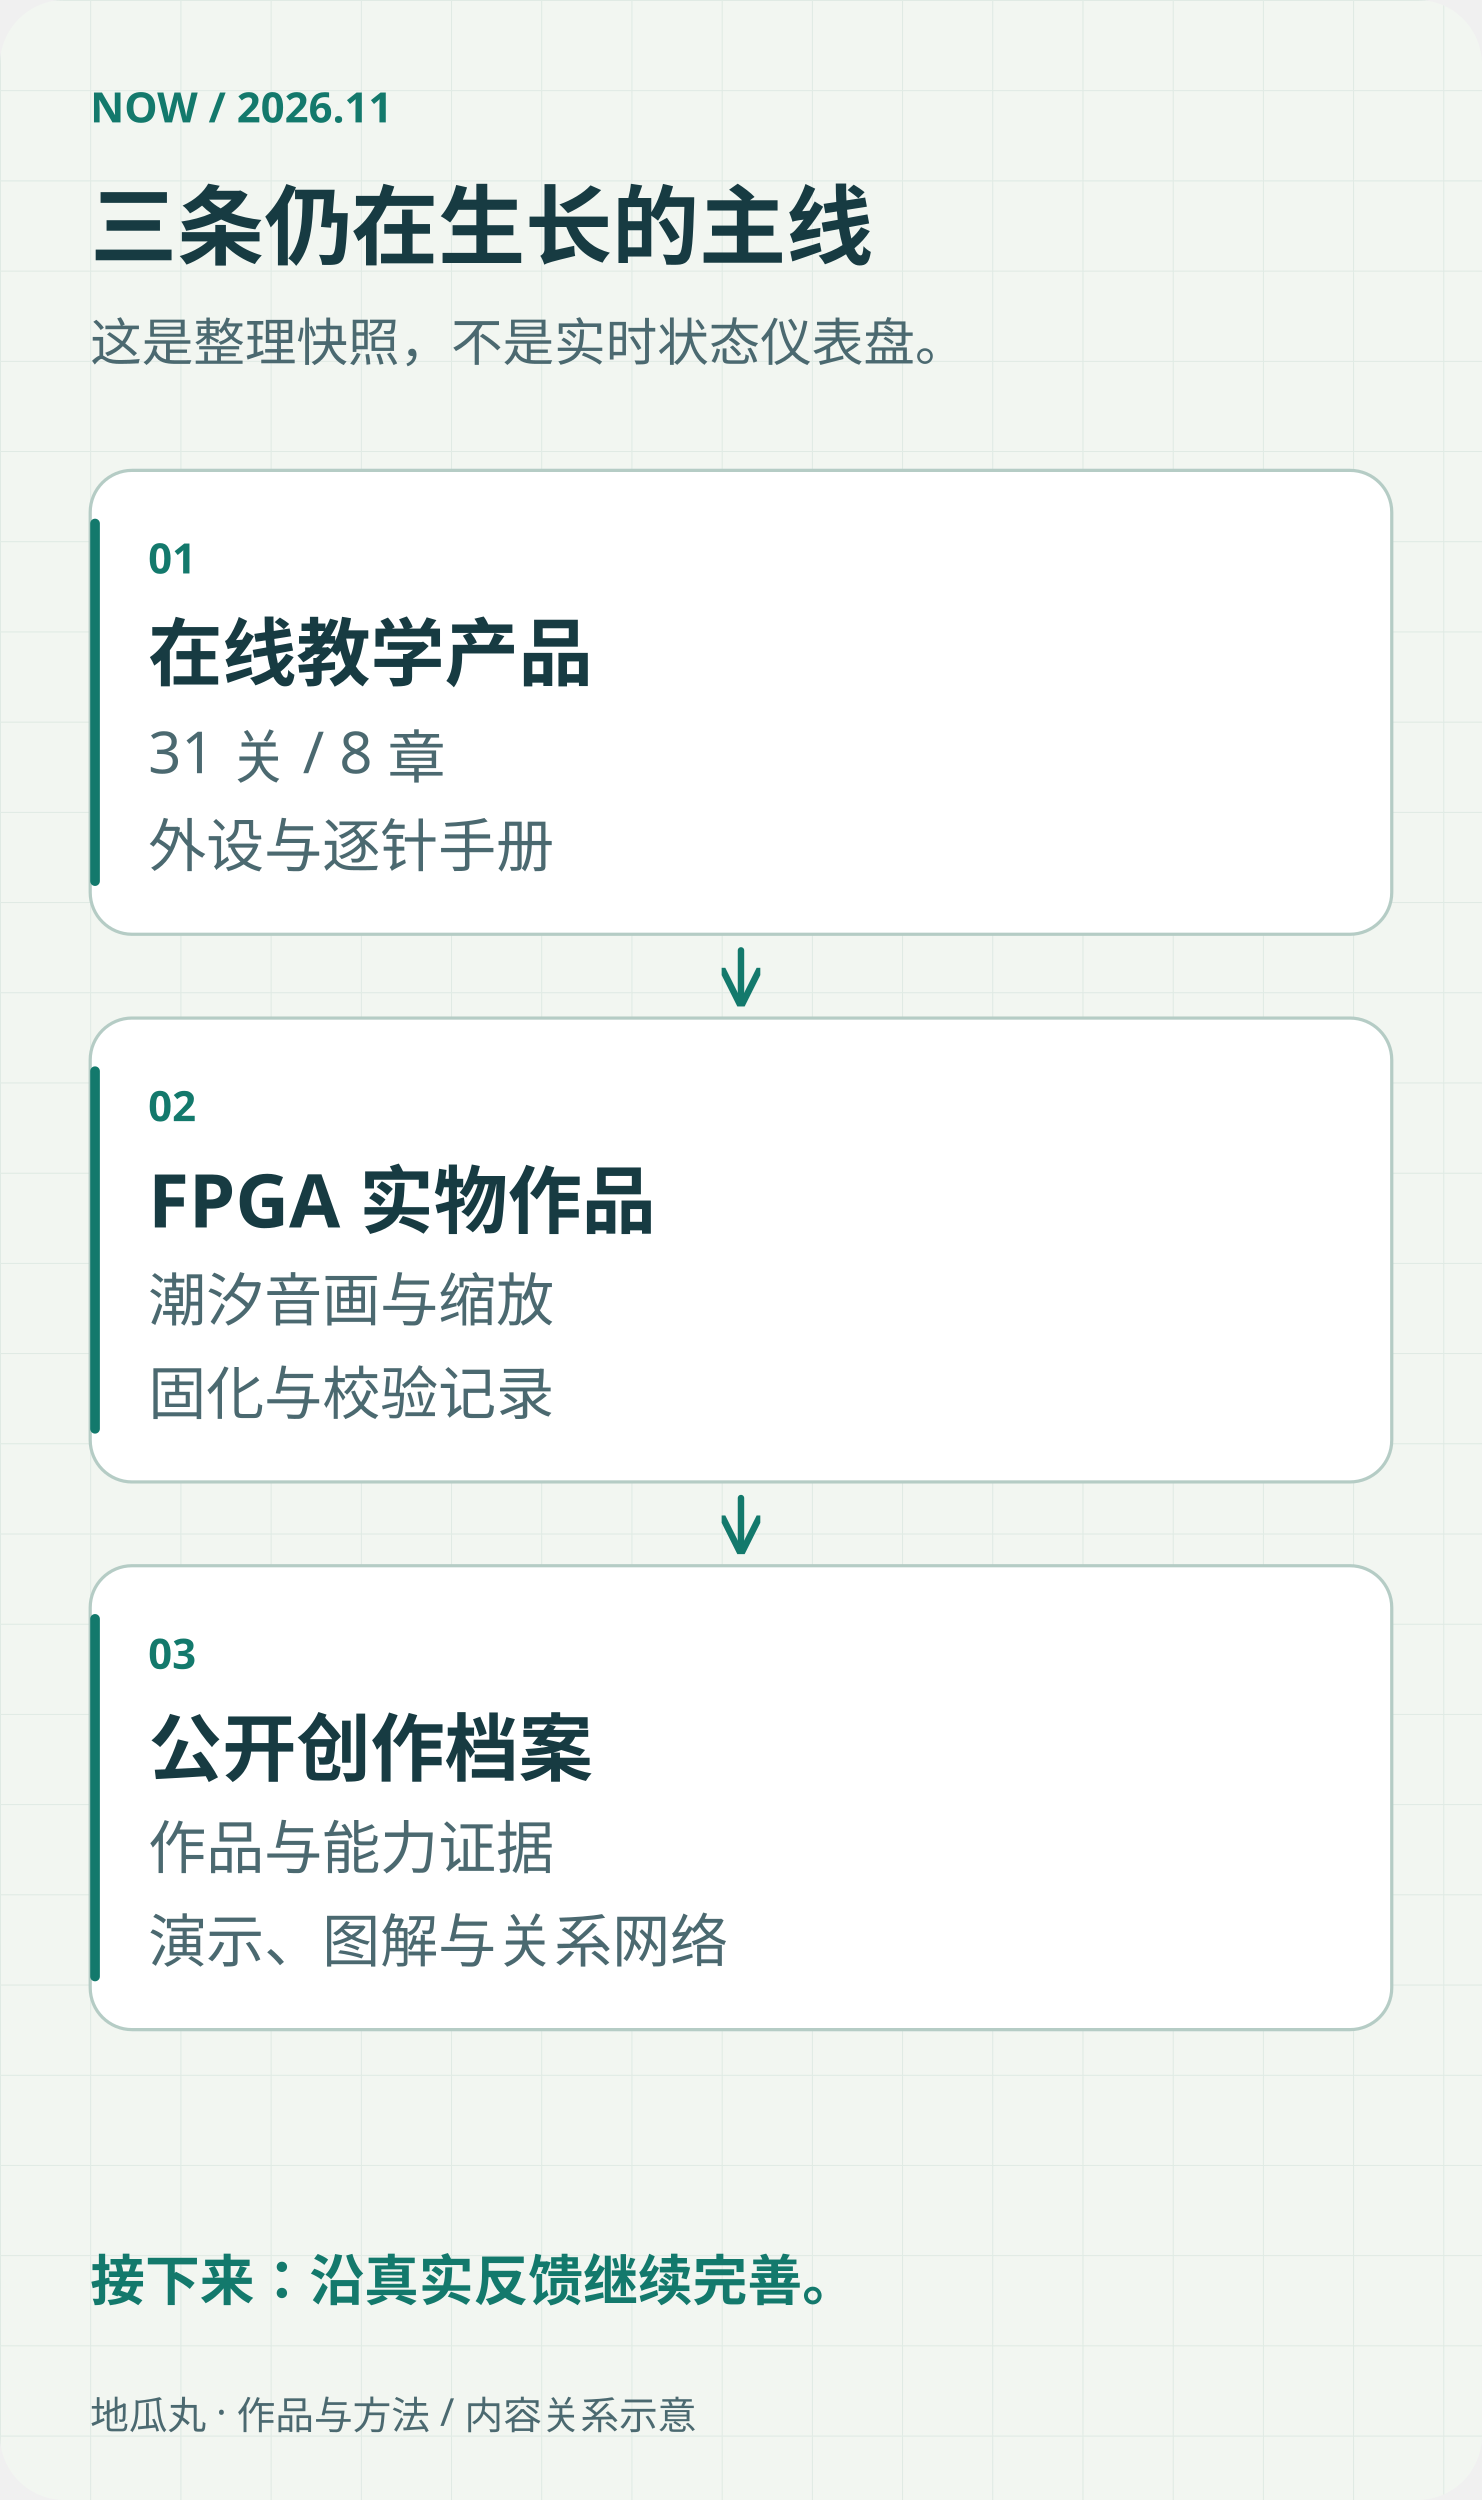
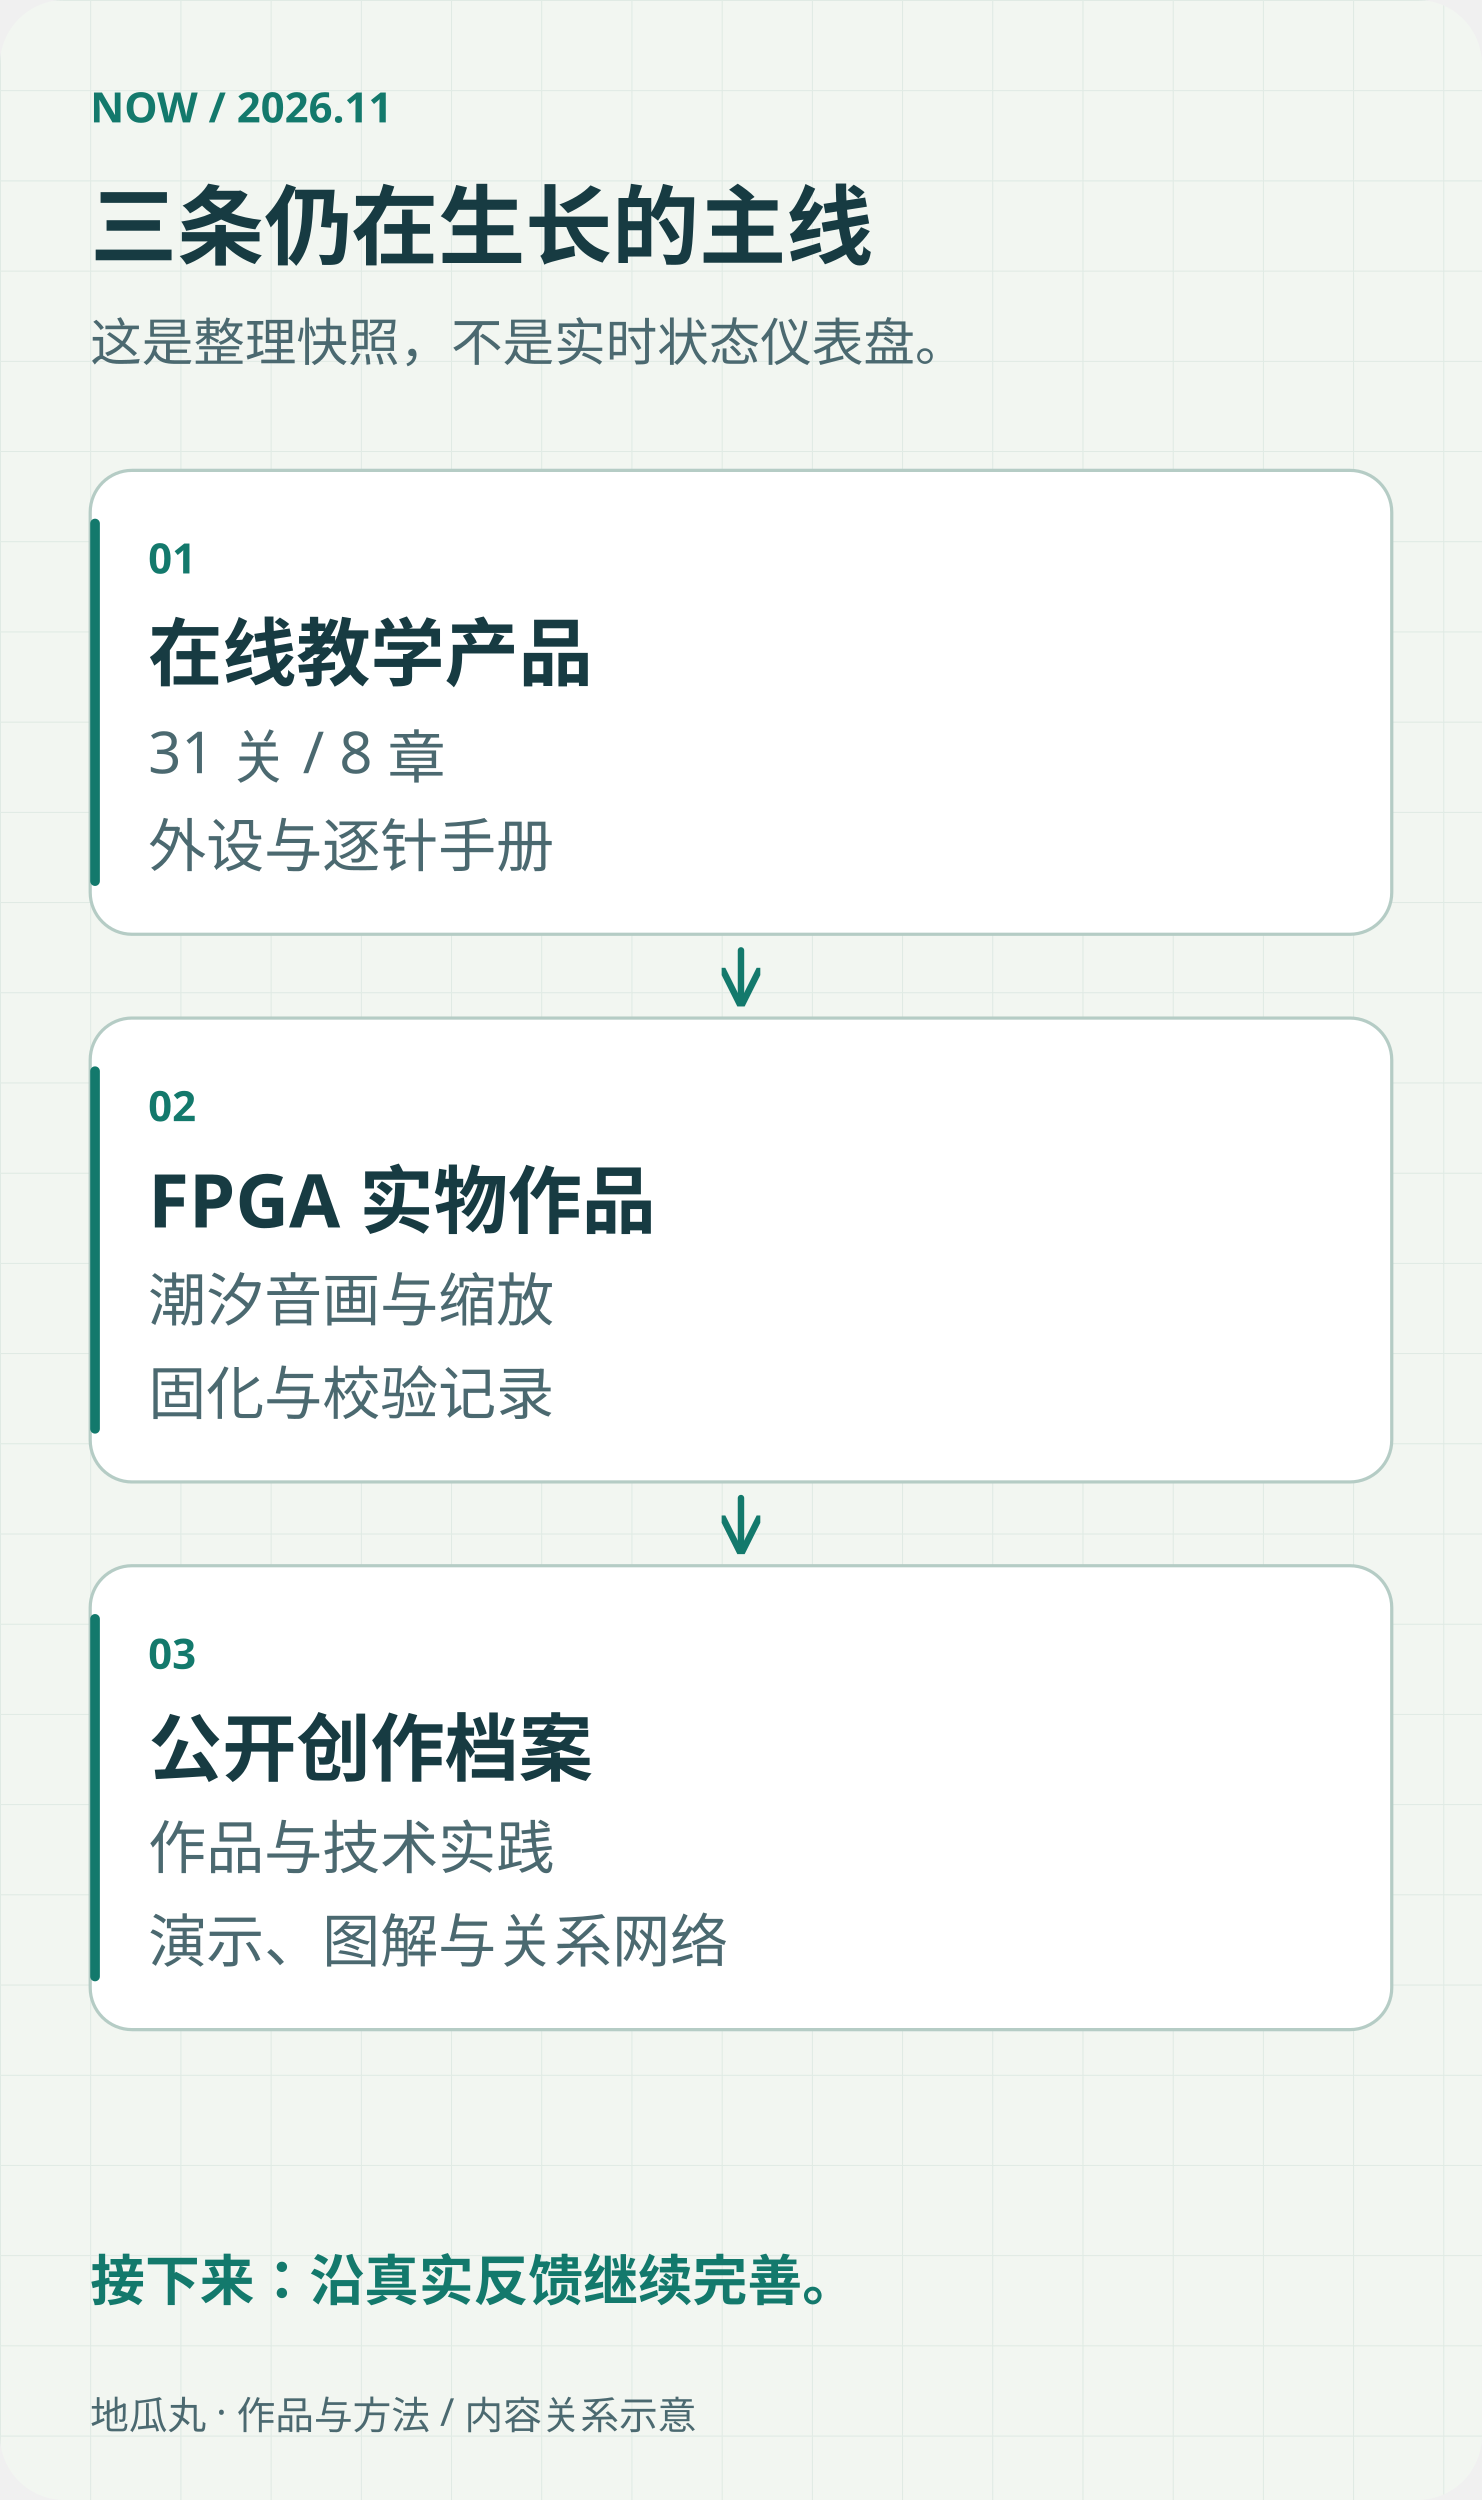
<svg xmlns="http://www.w3.org/2000/svg" width="460" height="776" viewBox="0 0 460 776" role="img" aria-labelledby="title desc">
  <defs>
    <pattern id="grid" width="28" height="28" patternUnits="userSpaceOnUse">
      <path d="M28 0H0V28" fill="none" stroke="#c5d9d2" stroke-width=".6" opacity=".4" />
    </pattern>
    <marker id="arrow" viewBox="0 0 10 10" refX="8" refY="5" markerWidth="6" markerHeight="6" orient="auto-start-reverse">
      <path d="M0 0L10 5L0 10" fill="none" stroke="#13796c" stroke-width="1.7" />
    </marker>
  </defs>
  <rect width="460" height="776" rx="20" fill="#f2f6f1" />
  <rect width="460" height="776" rx="20" fill="url(#grid)" />
  <g font-family="Microsoft YaHei,Segoe UI,sans-serif">
    <text x="28" y="38" fill="#13796c" font-size="13" font-weight="600" text-anchor="start">NOW / 2026.11</text>
    <text x="28" y="80" fill="#173b42" font-size="27" font-weight="700" text-anchor="start">三条仍在生长的主线</text>
    <text x="28" y="112" fill="#4b6970" font-size="16" font-weight="400" text-anchor="start">这是整理快照，不是实时状态仪表盘。</text>
    <rect x="28" y="146" width="404" height="144" rx="13" fill="#fff" stroke="#b5ccc5" />
    <rect x="28" y="161" width="3" height="114" rx="1.5" fill="#13796c" />
    <text x="46" y="178" fill="#13796c" font-size="13" font-weight="600" text-anchor="start">01</text>
    <text x="46" y="211" fill="#173b42" font-size="23" font-weight="700" text-anchor="start">在线教学产品</text>
    <text x="46" y="240" fill="#4b6970" font-size="18" font-weight="400" text-anchor="start">31 关 / 8 章</text>
    <text x="46" y="269" fill="#4b6970" font-size="18" font-weight="400" text-anchor="start">外设与逐针手册</text>
    <path d="M230 295V310" fill="none" stroke="#13796c" stroke-width="2" stroke-linecap="round" stroke-linejoin="round" marker-end="url(#arrow)" />
    <rect x="28" y="316" width="404" height="144" rx="13" fill="#fff" stroke="#b5ccc5" />
    <rect x="28" y="331" width="3" height="114" rx="1.5" fill="#13796c" />
    <text x="46" y="348" fill="#13796c" font-size="13" font-weight="600" text-anchor="start">02</text>
    <text x="46" y="381" fill="#173b42" font-size="23" font-weight="700" text-anchor="start">FPGA 实物作品</text>
    <text x="46" y="410" fill="#4b6970" font-size="18" font-weight="400" text-anchor="start">潮汐音画与缩放</text>
    <text x="46" y="439" fill="#4b6970" font-size="18" font-weight="400" text-anchor="start">固化与校验记录</text>
    <path d="M230 465V480" fill="none" stroke="#13796c" stroke-width="2" stroke-linecap="round" stroke-linejoin="round" marker-end="url(#arrow)" />
    <rect x="28" y="486" width="404" height="144" rx="13" fill="#fff" stroke="#b5ccc5" />
    <rect x="28" y="501" width="3" height="114" rx="1.5" fill="#13796c" />
    <text x="46" y="518" fill="#13796c" font-size="13" font-weight="600" text-anchor="start">03</text>
    <text x="46" y="551" fill="#173b42" font-size="23" font-weight="700" text-anchor="start">公开创作档案</text>
-     <text x="46" y="580" fill="#4b6970" font-size="18" font-weight="400" text-anchor="start">作品与能力证据</text>
+     <text x="46" y="580" fill="#4b6970" font-size="18" font-weight="400" text-anchor="start">作品与技术实践</text>
    <text x="46" y="609" fill="#4b6970" font-size="18" font-weight="400" text-anchor="start">演示、图解与关系网络</text>
    <text x="28" y="714" fill="#13796c" font-size="17" font-weight="600" text-anchor="start">接下来：沿真实反馈继续完善。</text>
    <text x="28" y="754" fill="#4b6970" font-size="12" font-weight="400" text-anchor="start">地瓜丸 · 作品与方法 / 内容关系示意</text>
  </g>
</svg>
